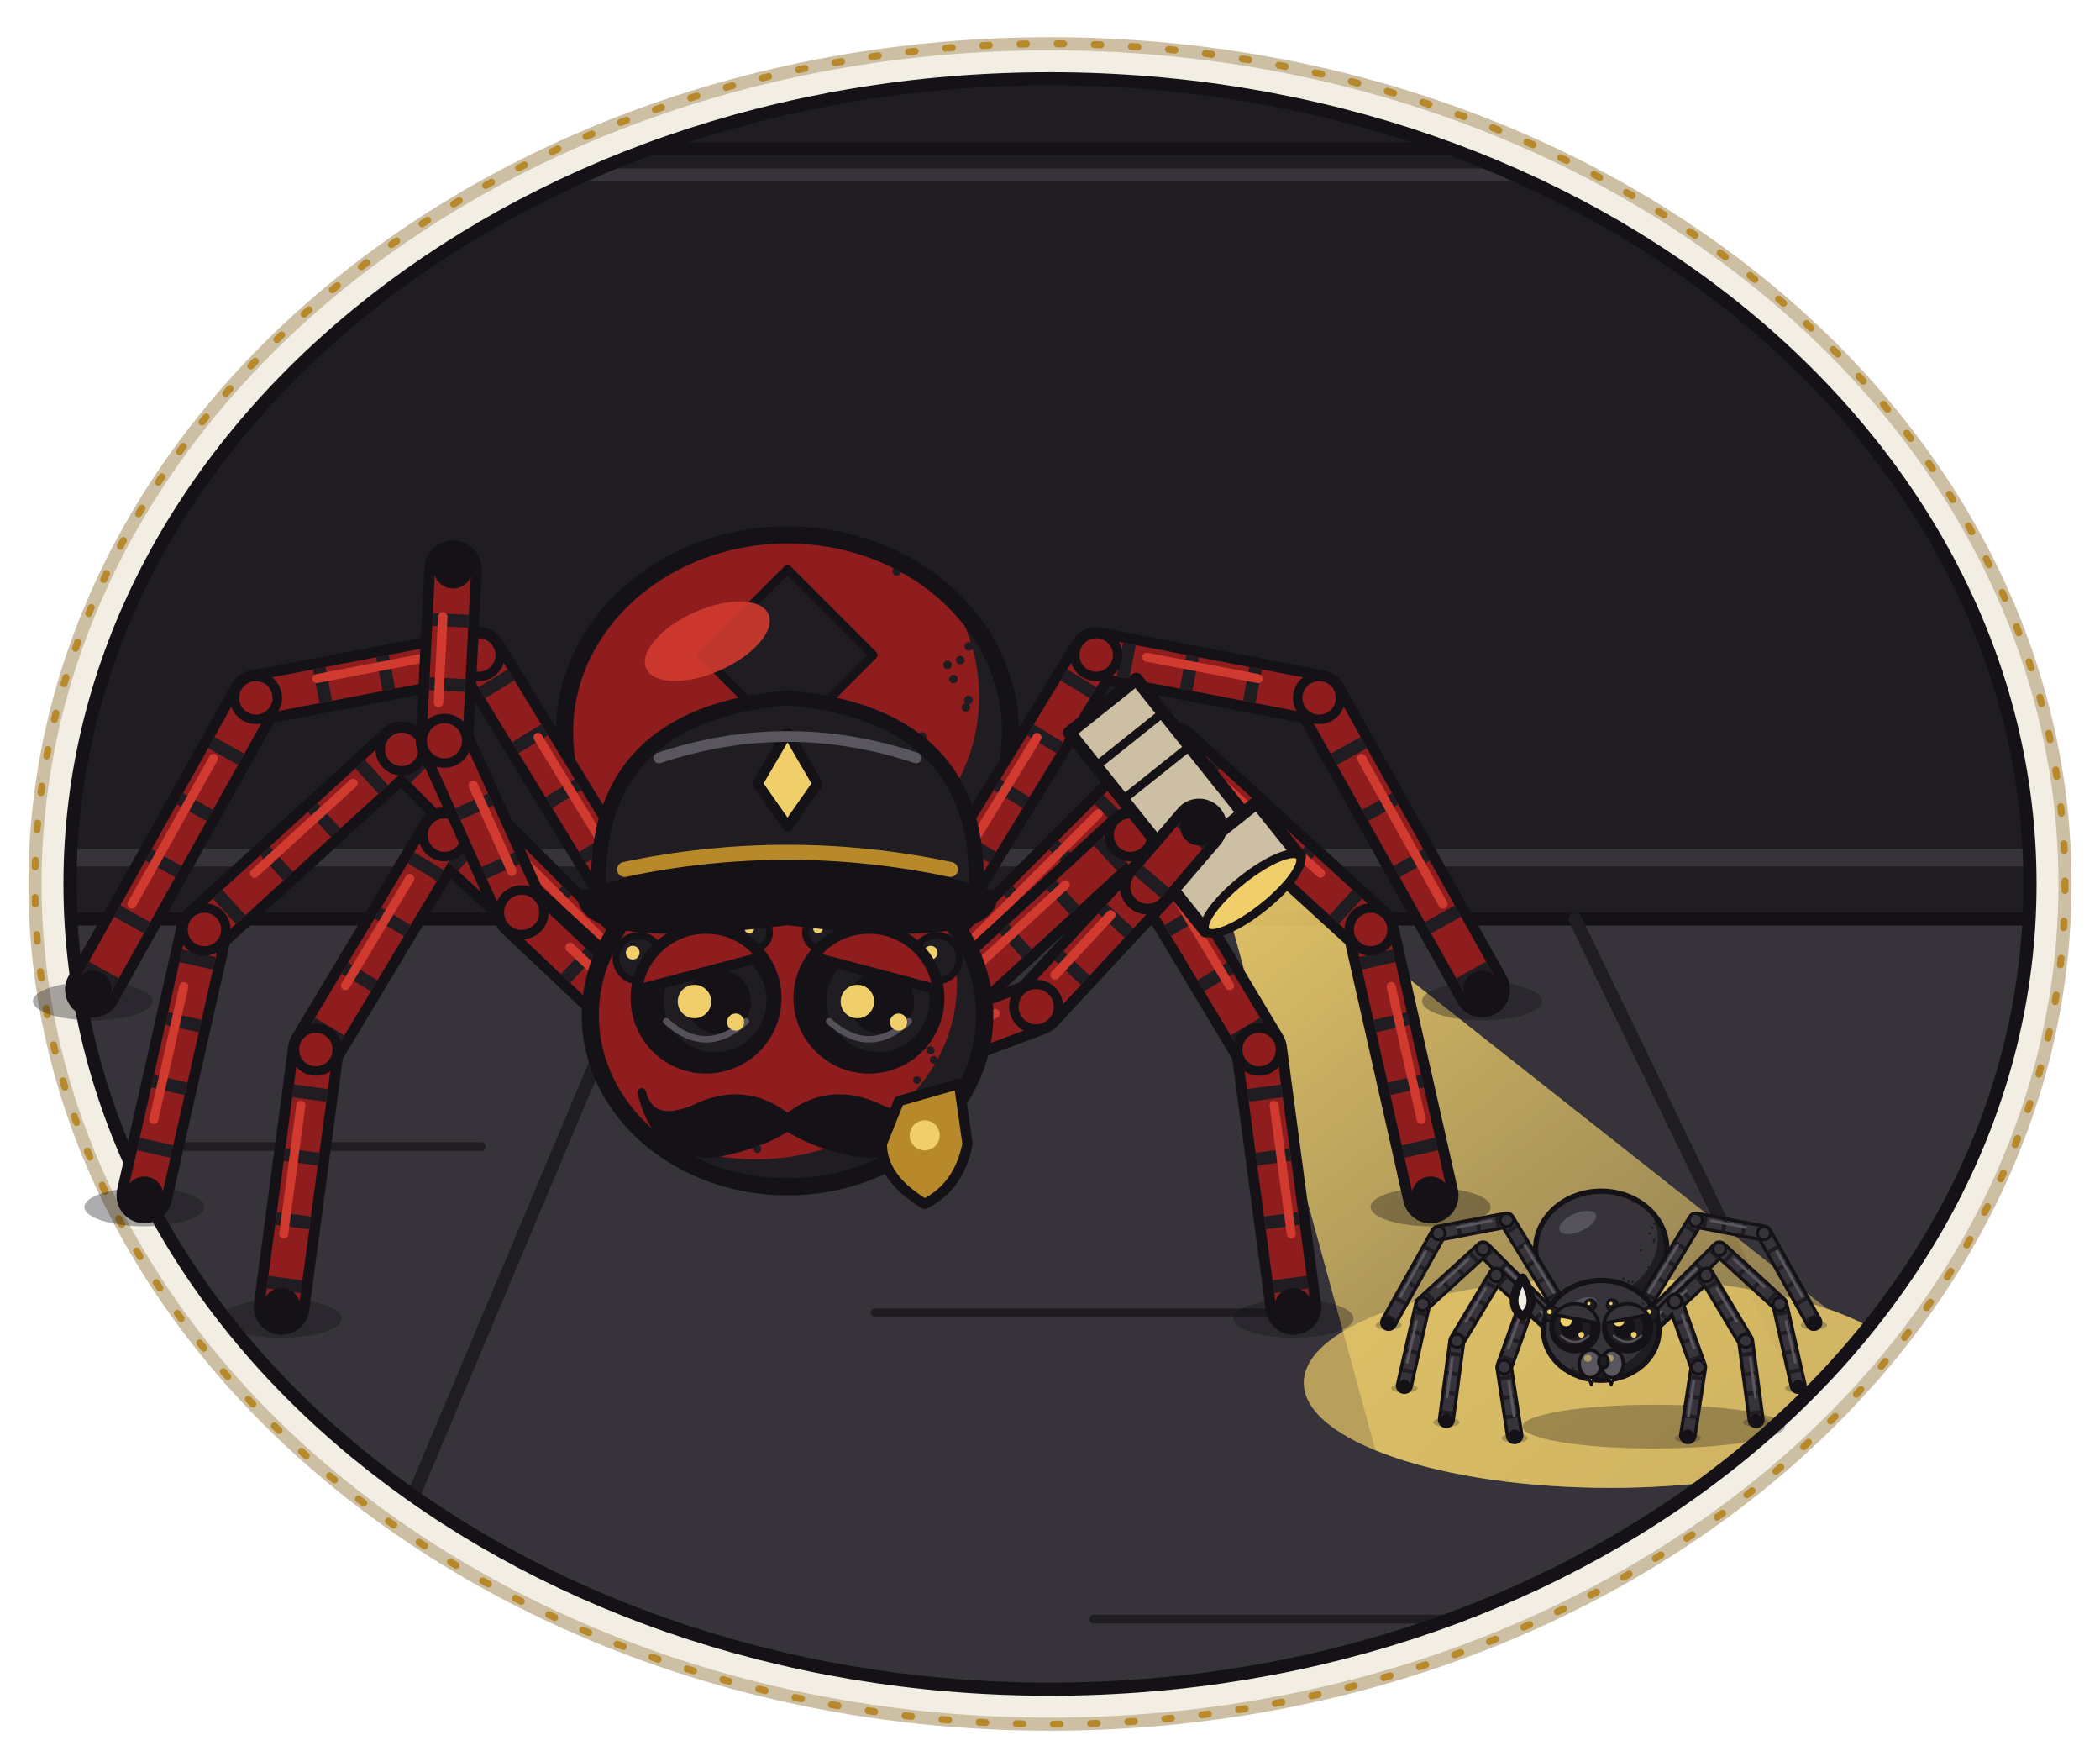
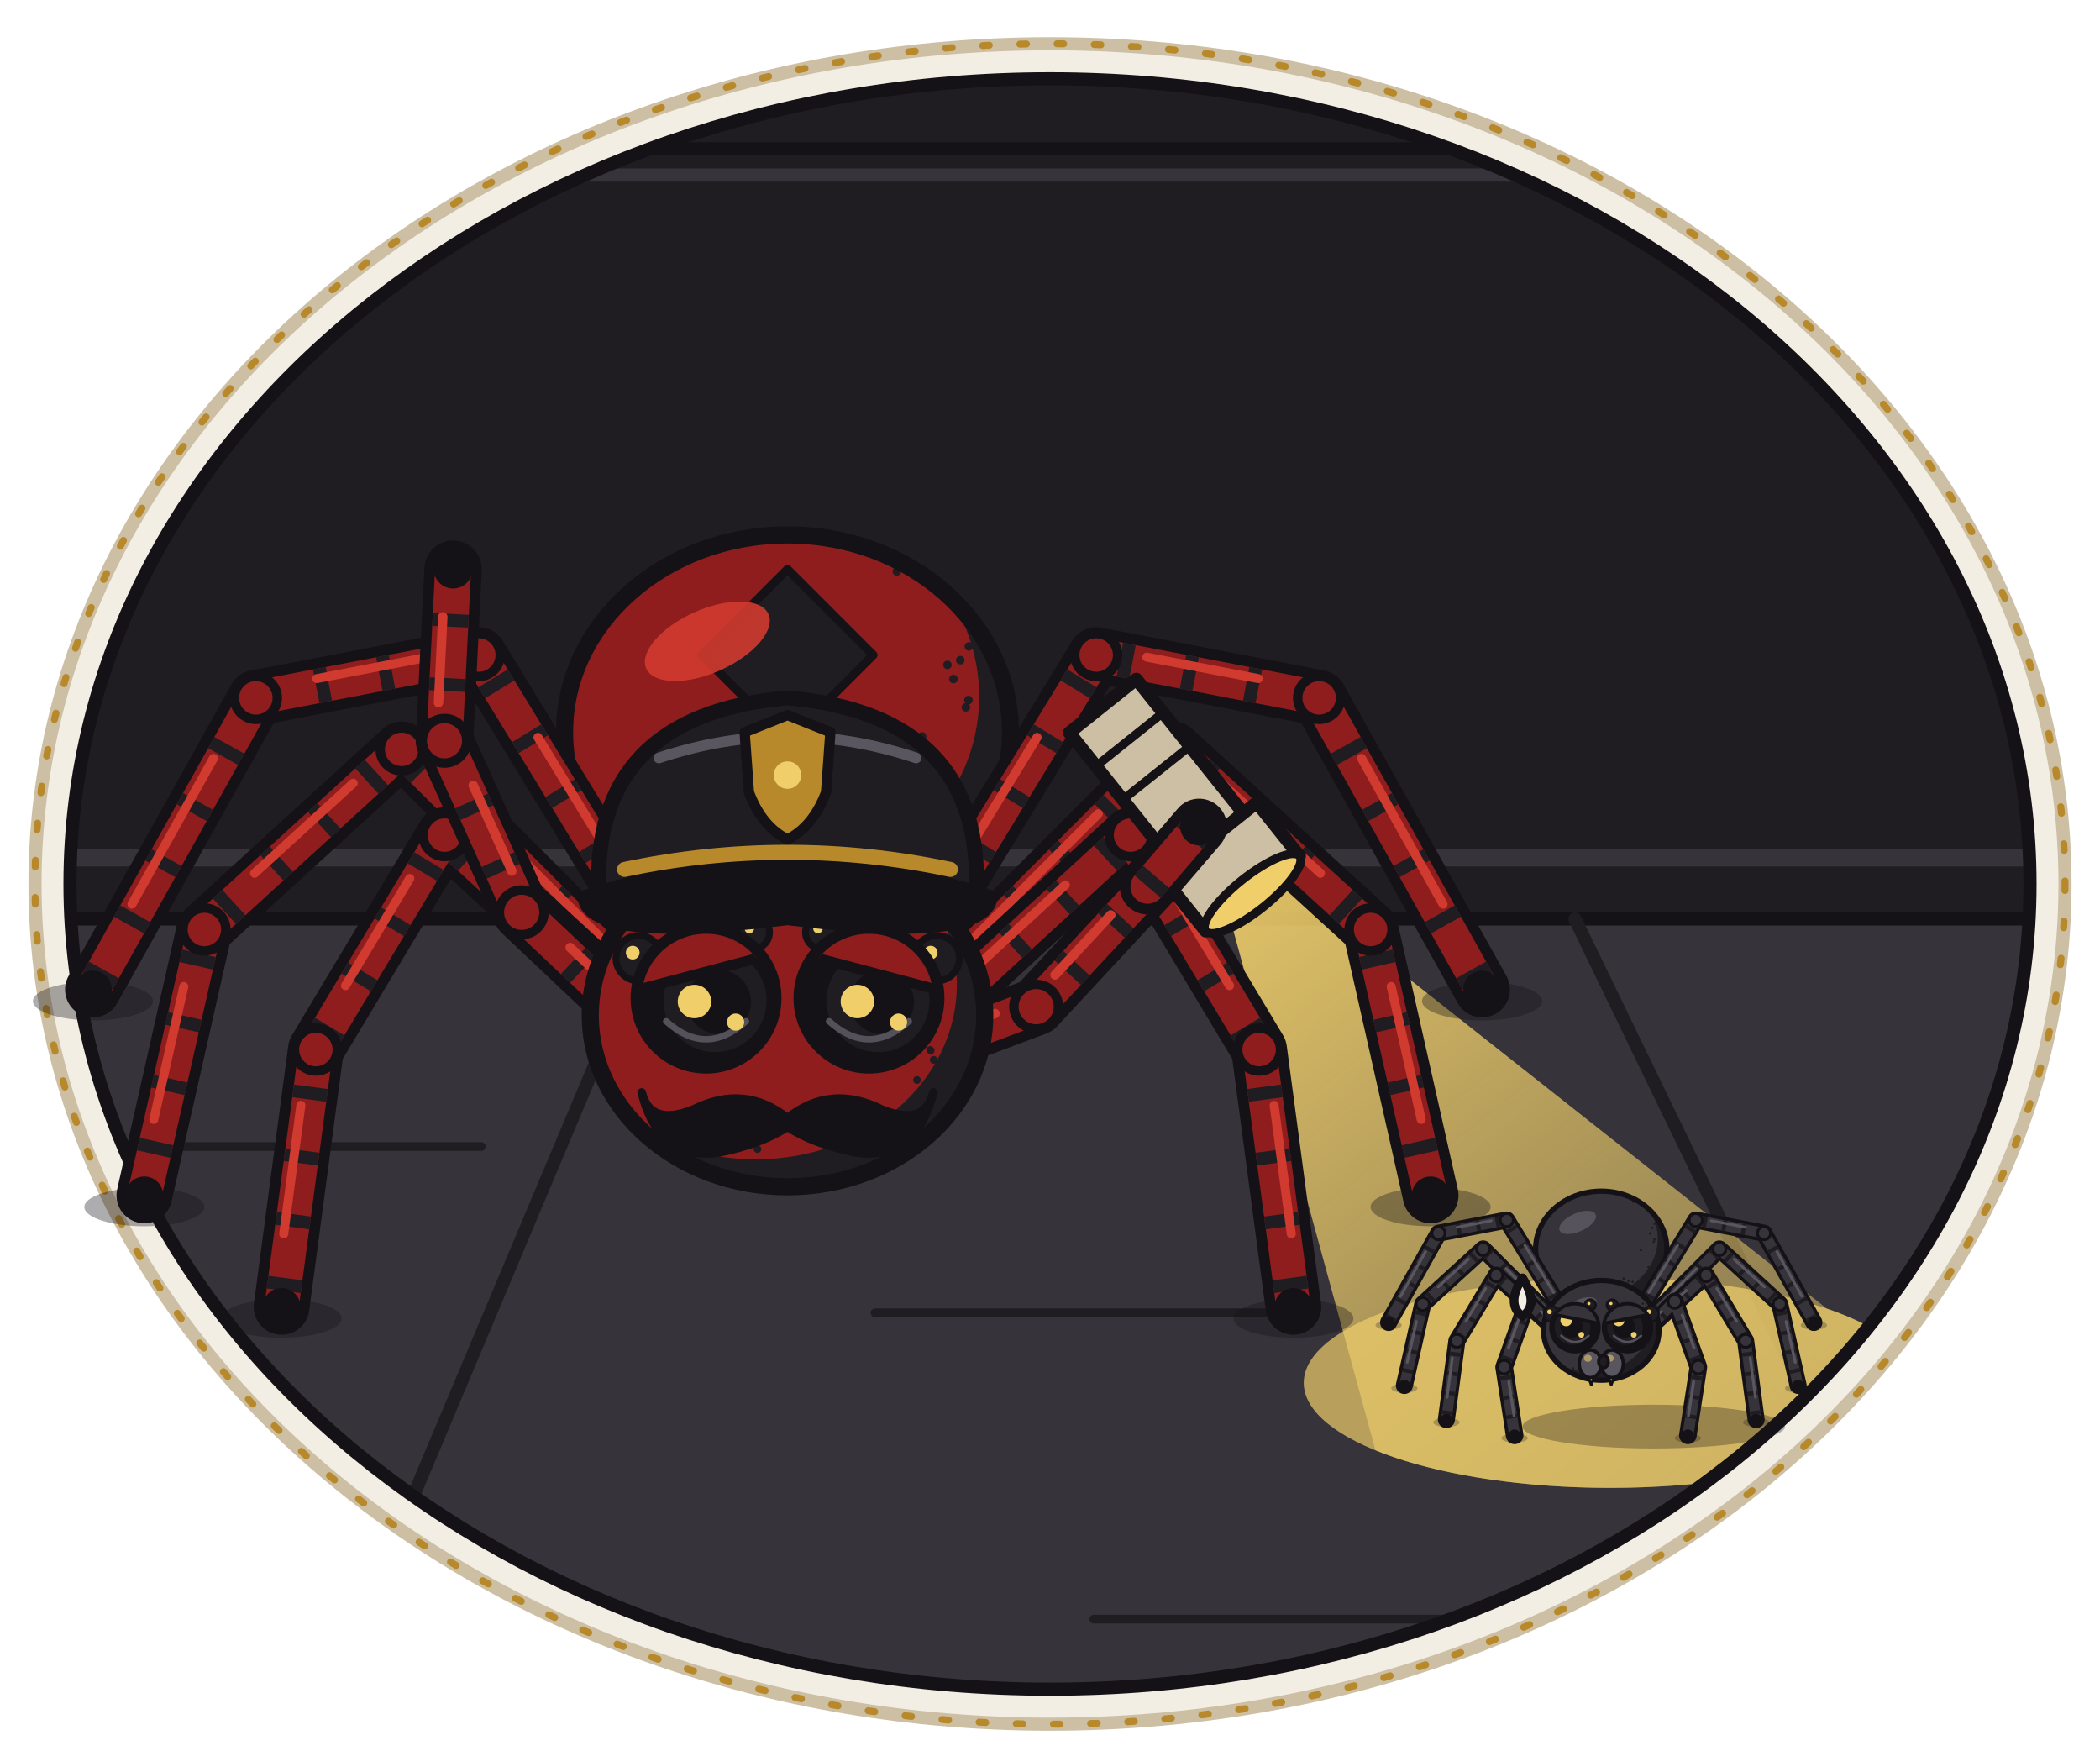
<svg xmlns="http://www.w3.org/2000/svg" viewBox="0 0 480 400" role="img" aria-labelledby="creature-guard-spider-title">
  <defs>
    <linearGradient id="cr-guard-beam1" gradientUnits="userSpaceOnUse" x1="286.3" y1="204.2" x2="423.6" y2="376.1">
      <stop offset="0" stop-color="#f0cf6b" stop-opacity="0.9" />
      <stop offset="1" stop-color="#f0cf6b" stop-opacity="0.3" />
    </linearGradient>
  </defs>
  <clipPath id="cr-guard-ov0">
    <ellipse cx="240" cy="202" rx="224" ry="184" fill="#000" />
  </clipPath>
  <ellipse cx="240" cy="202" rx="232" ry="192" fill="#f3eee4" stroke="#cdbfa4" stroke-width="3" />
  <ellipse cx="240" cy="202" rx="224" ry="184" fill="#e6dccb" stroke="#cdbfa4" stroke-width="2.5" />
  <g clip-path="url(#cr-guard-ov0)">
    <path d="M0 0 H480 V210 H0 Z" fill="#1f1d22" />
    <path d="M0 34 H480" fill="none" stroke="#141216" stroke-width="3" stroke-linecap="round" stroke-linejoin="round" />
    <path d="M0 40 H480" fill="none" stroke="#36343a" stroke-width="3" stroke-linecap="round" stroke-linejoin="round" />
    <path d="M0 196 H480" fill="none" stroke="#36343a" stroke-width="4" stroke-linecap="round" stroke-linejoin="round" />
    <path d="M0 210 H480 V400 H0 Z" fill="#36343a" />
    <path d="M0 210 L480 210" stroke="#141216" stroke-width="3" stroke-linecap="round" />
    <path d="M150 210 L70 400" stroke="#1f1d22" stroke-width="3" stroke-linecap="round" />
    <path d="M360 210 L452 400" stroke="#1f1d22" stroke-width="3" stroke-linecap="round" />
    <path d="M30 262 L110 262" stroke="#1f1d22" stroke-width="2" stroke-linecap="round" />
    <path d="M200 300 L300 300" stroke="#1f1d22" stroke-width="2" stroke-linecap="round" />
    <path d="M250 370 L360 370" stroke="#1f1d22" stroke-width="2" stroke-linecap="round" />
    <path d="M280.8 208.6 L291.8 199.8 L417.5 299 A70 24 0 1 1 314.4 331.4 Z" fill="url(#cr-guard-beam1)" />
    <ellipse cx="368" cy="316" rx="70" ry="24" fill="#f0cf6b" opacity="0.7" />
  </g>
  <ellipse cx="240" cy="202" rx="224" ry="184" fill="none" stroke="#141216" stroke-width="3" />
  <ellipse cx="240" cy="202" rx="232" ry="192" fill="none" stroke="#b8892a" stroke-width="1.6" stroke-dasharray="1.5 7" stroke-linecap="round" />
  <ellipse cx="378" cy="326" rx="30" ry="5" fill="#141216" opacity="0.3" />
  <g transform="translate(366 304) rotate(0) scale(0.3 0.3)">
    <ellipse cx="66" cy="82.1" rx="10" ry="3.5" fill="#141216" opacity="0.25" />
    <ellipse cx="118" cy="70.1" rx="10" ry="3.5" fill="#141216" opacity="0.25" />
    <ellipse cx="150" cy="44.1" rx="10" ry="3.5" fill="#141216" opacity="0.25" />
    <ellipse cx="162" cy="-3.9" rx="10" ry="3.5" fill="#141216" opacity="0.25" />
    <ellipse cx="-66" cy="82.1" rx="10" ry="3.5" fill="#141216" opacity="0.25" />
    <ellipse cx="-118" cy="70.1" rx="10" ry="3.5" fill="#141216" opacity="0.25" />
    <ellipse cx="-150" cy="44.1" rx="10" ry="3.5" fill="#141216" opacity="0.25" />
    <ellipse cx="-162" cy="-3.9" rx="10" ry="3.5" fill="#141216" opacity="0.25" />
    <g transform="rotate(0 0 -62)">
      <clipPath id="cr-guard-c2">
        <ellipse cx="0" cy="-62" rx="50" ry="44" fill="#000" />
      </clipPath>
      <ellipse cx="0" cy="-62" rx="50" ry="44" fill="#1f1d22" />
      <g clip-path="url(#cr-guard-c2)">
        <ellipse cx="-8" cy="-69.9" rx="51" ry="44.9" fill="#36343a" />
        <path d="M23.9 -36.9h0M36 -48.1h0M24.5 -97.9h0M5 -29.3h0M-25.9 -30.8h0M30.2 -61h0M40 -67.5h0M40.6 -69.2h0M37.2 -73.8h0M19.5 -35.4h0M-27.3 -31.3h0M-28.1 -30.4h0M-18.5 -33.8h0M17.1 -39.4h0M40.7 -81.2h0M20.8 -37.3h0M38.8 -78.1h0" stroke="#1f1d22" stroke-width="1.9" stroke-linecap="round" />
        <ellipse cx="-18" cy="-82.2" rx="15" ry="7" fill="#5a5660" transform="rotate(-24 -18 -82.2)" opacity="0.9" />
      </g>
      <ellipse cx="0" cy="-62" rx="50" ry="44" fill="none" stroke="#141216" stroke-width="4" />
    </g>
    <g>
      <path d="M28 -12 L72 -84 L124 -74 L162 -6" fill="none" stroke="#141216" stroke-width="13" stroke-linecap="round" stroke-linejoin="round" />
      <path d="M28 -12 L72 -84 L124 -74 L162 -6" fill="none" stroke="#36343a" stroke-width="8" stroke-linecap="round" stroke-linejoin="round" />
      <path d="M28 -12 L72 -84 L124 -74 L162 -6" fill="none" stroke="#1f1d22" stroke-width="8" stroke-dasharray="3 12" stroke-linejoin="round" />
      <path d="M36.2 -28.8 L58.2 -64.8M83.8 -83.5 L109.8 -78.5M133.9 -59.9 L152.9 -25.9" stroke="#5a5660" stroke-width="2.1" stroke-linecap="round" fill="none" />
      <circle cx="72" cy="-84" r="5" fill="#36343a" stroke="#141216" stroke-width="2.2" />
      <circle cx="124" cy="-74" r="5" fill="#36343a" stroke="#141216" stroke-width="2.2" />
      <circle cx="162" cy="-6" r="4.4" fill="#141216" />
    </g>
    <g>
      <path d="M-28 -12 L-72 -84 L-124 -74 L-162 -6" fill="none" stroke="#141216" stroke-width="13" stroke-linecap="round" stroke-linejoin="round" />
      <path d="M-28 -12 L-72 -84 L-124 -74 L-162 -6" fill="none" stroke="#36343a" stroke-width="8" stroke-linecap="round" stroke-linejoin="round" />
      <path d="M-28 -12 L-72 -84 L-124 -74 L-162 -6" fill="none" stroke="#1f1d22" stroke-width="8" stroke-dasharray="3 12" stroke-linejoin="round" />
      <path d="M-36.2 -28.8 L-58.2 -64.8M-83.8 -83.5 L-109.8 -78.5M-133.9 -59.9 L-152.9 -25.9" stroke="#5a5660" stroke-width="2.1" stroke-linecap="round" fill="none" />
      <circle cx="-72" cy="-84" r="5" fill="#36343a" stroke="#141216" stroke-width="2.2" />
      <circle cx="-124" cy="-74" r="5" fill="#36343a" stroke="#141216" stroke-width="2.2" />
      <circle cx="-162" cy="-6" r="4.4" fill="#141216" />
    </g>
    <g>
      <path d="M32 -4 L90 -62 L136 -20 L150 42" fill="none" stroke="#141216" stroke-width="13" stroke-linecap="round" stroke-linejoin="round" />
      <path d="M32 -4 L90 -62 L136 -20 L150 42" fill="none" stroke="#36343a" stroke-width="8" stroke-linecap="round" stroke-linejoin="round" />
      <path d="M32 -4 L90 -62 L136 -20 L150 42" fill="none" stroke="#1f1d22" stroke-width="8" stroke-dasharray="3 12" stroke-linejoin="round" />
      <path d="M43.5 -18 L72.5 -47M101.3 -54.1 L124.3 -33.1M140.8 -6.7 L147.8 24.3" stroke="#5a5660" stroke-width="2.1" stroke-linecap="round" fill="none" />
      <circle cx="90" cy="-62" r="5" fill="#36343a" stroke="#141216" stroke-width="2.2" />
      <circle cx="136" cy="-20" r="5" fill="#36343a" stroke="#141216" stroke-width="2.2" />
      <circle cx="150" cy="42" r="4.4" fill="#141216" />
    </g>
    <g>
      <path d="M-32 -4 L-90 -62 L-136 -20 L-150 42" fill="none" stroke="#141216" stroke-width="13" stroke-linecap="round" stroke-linejoin="round" />
      <path d="M-32 -4 L-90 -62 L-136 -20 L-150 42" fill="none" stroke="#36343a" stroke-width="8" stroke-linecap="round" stroke-linejoin="round" />
      <path d="M-32 -4 L-90 -62 L-136 -20 L-150 42" fill="none" stroke="#1f1d22" stroke-width="8" stroke-dasharray="3 12" stroke-linejoin="round" />
      <path d="M-43.5 -18 L-72.5 -47M-101.3 -54.1 L-124.3 -33.1M-140.8 -6.7 L-147.8 24.3" stroke="#5a5660" stroke-width="2.1" stroke-linecap="round" fill="none" />
      <circle cx="-90" cy="-62" r="5" fill="#36343a" stroke="#141216" stroke-width="2.2" />
      <circle cx="-136" cy="-20" r="5" fill="#36343a" stroke="#141216" stroke-width="2.2" />
      <circle cx="-150" cy="42" r="4.4" fill="#141216" />
    </g>
    <g>
      <path d="M30 4 L80 -42 L110 8 L118 68" fill="none" stroke="#141216" stroke-width="13" stroke-linecap="round" stroke-linejoin="round" />
      <path d="M30 4 L80 -42 L110 8 L118 68" fill="none" stroke="#36343a" stroke-width="8" stroke-linecap="round" stroke-linejoin="round" />
      <path d="M30 4 L80 -42 L110 8 L118 68" fill="none" stroke="#1f1d22" stroke-width="8" stroke-dasharray="3 12" stroke-linejoin="round" />
      <path d="M39.8 -7.4 L64.8 -30.4M88.1 -31.9 L103.1 -6.9M113.5 21 L117.5 51" stroke="#5a5660" stroke-width="2.1" stroke-linecap="round" fill="none" />
      <circle cx="80" cy="-42" r="5" fill="#36343a" stroke="#141216" stroke-width="2.2" />
      <circle cx="110" cy="8" r="5" fill="#36343a" stroke="#141216" stroke-width="2.2" />
      <circle cx="118" cy="68" r="4.4" fill="#141216" />
    </g>
    <g>
      <path d="M-30 4 L-80 -42 L-110 8 L-118 68" fill="none" stroke="#141216" stroke-width="13" stroke-linecap="round" stroke-linejoin="round" />
      <path d="M-30 4 L-80 -42 L-110 8 L-118 68" fill="none" stroke="#36343a" stroke-width="8" stroke-linecap="round" stroke-linejoin="round" />
      <path d="M-30 4 L-80 -42 L-110 8 L-118 68" fill="none" stroke="#1f1d22" stroke-width="8" stroke-dasharray="3 12" stroke-linejoin="round" />
      <path d="M-39.8 -7.4 L-64.8 -30.4M-88.1 -31.9 L-103.1 -6.9M-113.5 21 L-117.5 51" stroke="#5a5660" stroke-width="2.1" stroke-linecap="round" fill="none" />
      <circle cx="-80" cy="-42" r="5" fill="#36343a" stroke="#141216" stroke-width="2.2" />
      <circle cx="-110" cy="8" r="5" fill="#36343a" stroke="#141216" stroke-width="2.2" />
      <circle cx="-118" cy="68" r="4.4" fill="#141216" />
    </g>
    <g>
      <path d="M24 10 L56 -22 L74 28 L66 80" fill="none" stroke="#141216" stroke-width="13.4" stroke-linecap="round" stroke-linejoin="round" />
      <path d="M24 10 L56 -22 L74 28 L66 80" fill="none" stroke="#36343a" stroke-width="8.4" stroke-linecap="round" stroke-linejoin="round" />
      <path d="M24 10 L56 -22 L74 28 L66 80" fill="none" stroke="#1f1d22" stroke-width="8.4" stroke-dasharray="3 12" stroke-linejoin="round" />
      <path d="M29.7 1.7 L45.7 -14.3M61.7 -11.6 L70.7 13.4M70.4 39.2 L66.4 65.2" stroke="#5a5660" stroke-width="2.2" stroke-linecap="round" fill="none" />
      <circle cx="56" cy="-22" r="5.2" fill="#36343a" stroke="#141216" stroke-width="2.2" />
      <circle cx="74" cy="28" r="5.2" fill="#36343a" stroke="#141216" stroke-width="2.2" />
      <circle cx="66" cy="80" r="4.5" fill="#141216" />
    </g>
    <g>
      <path d="M-24 10 L-56 -22 L-74 28 L-66 80" fill="none" stroke="#141216" stroke-width="13.4" stroke-linecap="round" stroke-linejoin="round" />
      <path d="M-24 10 L-56 -22 L-74 28 L-66 80" fill="none" stroke="#36343a" stroke-width="8.4" stroke-linecap="round" stroke-linejoin="round" />
      <path d="M-24 10 L-56 -22 L-74 28 L-66 80" fill="none" stroke="#1f1d22" stroke-width="8.4" stroke-dasharray="3 12" stroke-linejoin="round" />
      <path d="M-29.7 1.7 L-45.7 -14.3M-61.7 -11.6 L-70.7 13.4M-70.4 39.2 L-66.4 65.2" stroke="#5a5660" stroke-width="2.2" stroke-linecap="round" fill="none" />
      <circle cx="-56" cy="-22" r="5.2" fill="#36343a" stroke="#141216" stroke-width="2.2" />
      <circle cx="-74" cy="28" r="5.2" fill="#36343a" stroke="#141216" stroke-width="2.2" />
      <circle cx="-66" cy="80" r="4.5" fill="#141216" />
    </g>
    <g transform="rotate(0 0 0)">
      <clipPath id="cr-guard-c3">
        <ellipse cx="0" cy="0" rx="44" ry="38" fill="#000" />
      </clipPath>
      <ellipse cx="0" cy="0" rx="44" ry="38" fill="#1f1d22" />
      <g clip-path="url(#cr-guard-c3)">
        <ellipse cx="-7" cy="-6.8" rx="44.9" ry="38.8" fill="#36343a" />
        <path d="M32 7.8h0M2.7 25.7h0M-21.4 29h0M-6.7 29.6h0M28.8 14.4h0M35.4 -15.9h0M8.3 23.8h0M32.3 3.1h0M32.7 9.9h0M31.8 7.7h0M31.7 -24.5h0M31.7 -20.3h0" stroke="#1f1d22" stroke-width="1.8" stroke-linecap="round" />
        <ellipse cx="-15.8" cy="-17.5" rx="13.2" ry="6.1" fill="#5a5660" transform="rotate(-24 -15.8 -17.5)" opacity="0.9" />
      </g>
      <ellipse cx="0" cy="0" rx="44" ry="38" fill="none" stroke="#141216" stroke-width="4" />
    </g>
    <path d="M-10.6 33.2 l3 8.5 l2.6 -7.6 Z" fill="#f3eee4" stroke="#141216" stroke-width="2" stroke-linecap="round" stroke-linejoin="round" />
    <path d="M10.6 33.2 l-3 8.5 l-2.5 -7.6 Z" fill="#f3eee4" stroke="#141216" stroke-width="2" stroke-linecap="round" stroke-linejoin="round" />
    <ellipse cx="-8.3" cy="25.5" rx="8.5" ry="10.5" fill="#5a5660" stroke="#141216" stroke-width="2.6" />
    <ellipse cx="8.3" cy="25.5" rx="8.5" ry="10.5" fill="#5a5660" stroke="#141216" stroke-width="2.6" />
    <ellipse cx="-10.2" cy="21.3" rx="3" ry="2.7" fill="#f0cf6b" opacity="0.55" />
    <ellipse cx="6.5" cy="21.3" rx="3" ry="2.7" fill="#f0cf6b" opacity="0.55" />
    <circle cx="-8.4" cy="-19.3" r="5" fill="#141216" />
    <circle cx="-8.4" cy="-19.3" r="3.4" fill="#1f1d22" />
    <circle cx="-9.4" cy="-20.4" r="1.2" fill="#f0cf6b" />
    <circle cx="8.4" cy="-19.3" r="5" fill="#141216" />
    <circle cx="8.4" cy="-19.3" r="3.4" fill="#1f1d22" />
    <circle cx="7.4" cy="-20.4" r="1.2" fill="#f0cf6b" />
    <circle cx="-37.8" cy="-12.5" r="6.7" fill="#141216" />
    <circle cx="-37.8" cy="-12.5" r="5.1" fill="#1f1d22" />
    <circle cx="-39.4" cy="-14.1" r="1.8" fill="#f0cf6b" />
    <circle cx="37.9" cy="-12.5" r="6.7" fill="#141216" />
    <circle cx="37.9" cy="-12.5" r="5.1" fill="#1f1d22" />
    <circle cx="36.3" cy="-14.1" r="1.8" fill="#f0cf6b" />
    <circle cx="-20" cy="-2" r="19.6" fill="#141216" />
    <clipPath id="cr-guard-e4">
      <circle cx="-20" cy="-2" r="17" fill="#000" />
    </clipPath>
    <g clip-path="url(#cr-guard-e4)">
      <circle cx="-20" cy="-2" r="17" fill="#141216" />
      <circle cx="-21.9" cy="-2.5" r="13.6" fill="#1f1d22" />
      <circle cx="-22.7" cy="-2.7" r="8.5" fill="#141216" />
      <path d="M-30.5 4.1 Q-20 13.6 -9.5 4.1" fill="none" stroke="#5a5660" stroke-width="1.7" stroke-linecap="round" stroke-linejoin="round" opacity="0.9" />
      <circle cx="-26.7" cy="-7.5" r="4.4" fill="#f0cf6b" />
      <circle cx="-15.2" cy="3.4" r="2.2" fill="#f0cf6b" />
      <path d="M-1.3 -22.4 L-1.3 -5.1 L-38.7 -12.5 L-38.7 -22.4 Z" fill="#36343a" />
      <path d="M-1.3 -5.1 L-38.7 -12.5" fill="none" stroke="#141216" stroke-width="2.72" stroke-linecap="round" stroke-linejoin="round" />
    </g>
    <circle cx="20" cy="-2" r="19.6" fill="#141216" />
    <clipPath id="cr-guard-e5">
      <circle cx="20" cy="-2" r="17" fill="#000" />
    </clipPath>
    <g clip-path="url(#cr-guard-e5)">
      <circle cx="20" cy="-2" r="17" fill="#141216" />
      <circle cx="18.1" cy="-2.5" r="13.6" fill="#1f1d22" />
      <circle cx="17.3" cy="-2.7" r="8.5" fill="#141216" />
      <path d="M9.5 4.1 Q20 13.6 30.5 4.1" fill="none" stroke="#5a5660" stroke-width="1.7" stroke-linecap="round" stroke-linejoin="round" opacity="0.9" />
      <circle cx="13.3" cy="-7.5" r="4.4" fill="#f0cf6b" />
      <circle cx="24.8" cy="3.4" r="2.2" fill="#f0cf6b" />
      <path d="M1.3 -22.4 L1.3 -5.1 L38.7 -12.5 L38.7 -22.4 Z" fill="#36343a" />
      <path d="M1.3 -5.1 L38.7 -12.5" fill="none" stroke="#141216" stroke-width="2.72" stroke-linecap="round" stroke-linejoin="round" />
    </g>
    <ellipse cx="1.7" cy="23.8" rx="3.7" ry="4.8" fill="#1f1d22" stroke="#141216" stroke-width="2.4" />
  </g>
  <path d="M348 292 q-3.85 6.05 0 8.8 q3.85 -2.75 0 -8.8 Z" fill="#f3eee4" stroke="#141216" stroke-width="2" stroke-linecap="round" stroke-linejoin="round" />
  <g transform="translate(180 232) rotate(0) scale(0.98 0.98)">
    <ellipse cx="118" cy="70.7" rx="14" ry="4.5" fill="#141216" opacity="0.35" />
    <ellipse cx="150" cy="44.7" rx="14" ry="4.5" fill="#141216" opacity="0.35" />
    <ellipse cx="162" cy="-3.3" rx="14" ry="4.5" fill="#141216" opacity="0.35" />
    <ellipse cx="-118" cy="70.7" rx="14" ry="4.5" fill="#141216" opacity="0.35" />
    <ellipse cx="-150" cy="44.7" rx="14" ry="4.5" fill="#141216" opacity="0.35" />
    <ellipse cx="-162" cy="-3.3" rx="14" ry="4.5" fill="#141216" opacity="0.35" />
    <g transform="rotate(0 0 -66)">
      <clipPath id="cr-guard-c6">
        <ellipse cx="0" cy="-66" rx="52" ry="46" fill="#000" />
      </clipPath>
      <ellipse cx="0" cy="-66" rx="52" ry="46" fill="#1f1d22" />
      <g clip-path="url(#cr-guard-c6)">
        <ellipse cx="-8.3" cy="-74.3" rx="53" ry="46.9" fill="#8f1d1d" />
        <path d="M24.8 -39.8h0M37.5 -51.5h0M25.5 -103.5h0M5.2 -31.8h0M-27 -33.4h0M31.4 -65h0M41.6 -71.8h0M42.2 -73.5h0M38.7 -78.4h0M20.3 -38.2h0M-28.3 -33.9h0M-29.3 -32.9h0M-19.3 -36.6h0M17.8 -42.4h0M42.3 -86h0M21.7 -40.1h0M40.3 -82.8h0M-40.8 -43h0M37.3 -81.7h0M-27.9 -33.8h0" stroke="#1f1d22" stroke-width="2" stroke-linecap="round" />
        <path d="M-20 -84 L0 -104 L20 -84 L0 -64 Z" fill="#1f1d22" stroke="#141216" stroke-width="2" stroke-linecap="round" stroke-linejoin="round" />
        <path d="M-36 -52 Q0 -36 36 -52" fill="none" stroke="#d13a2f" stroke-width="4" stroke-linecap="round" stroke-linejoin="round" />
        <ellipse cx="-18.7" cy="-87.2" rx="15.6" ry="7.4" fill="#d13a2f" transform="rotate(-24 -18.7 -87.2)" opacity="0.9" />
      </g>
      <ellipse cx="0" cy="-66" rx="52" ry="46" fill="none" stroke="#141216" stroke-width="4" />
    </g>
    <g>
      <path d="M28 -12 L72 -84 L124 -74 L162 -6" fill="none" stroke="#141216" stroke-width="13" stroke-linecap="round" stroke-linejoin="round" />
      <path d="M28 -12 L72 -84 L124 -74 L162 -6" fill="none" stroke="#8f1d1d" stroke-width="8" stroke-linecap="round" stroke-linejoin="round" />
      <path d="M28 -12 L72 -84 L124 -74 L162 -6" fill="none" stroke="#1f1d22" stroke-width="8" stroke-dasharray="3 12" stroke-linejoin="round" />
      <path d="M36.2 -28.8 L58.2 -64.8M83.8 -83.5 L109.8 -78.5M133.9 -59.9 L152.9 -25.9" stroke="#d13a2f" stroke-width="2.1" stroke-linecap="round" fill="none" />
      <circle cx="72" cy="-84" r="5" fill="#8f1d1d" stroke="#141216" stroke-width="2.2" />
      <circle cx="124" cy="-74" r="5" fill="#8f1d1d" stroke="#141216" stroke-width="2.2" />
      <circle cx="162" cy="-6" r="4.4" fill="#141216" />
    </g>
    <g>
      <path d="M-28 -12 L-72 -84 L-124 -74 L-162 -6" fill="none" stroke="#141216" stroke-width="13" stroke-linecap="round" stroke-linejoin="round" />
      <path d="M-28 -12 L-72 -84 L-124 -74 L-162 -6" fill="none" stroke="#8f1d1d" stroke-width="8" stroke-linecap="round" stroke-linejoin="round" />
      <path d="M-28 -12 L-72 -84 L-124 -74 L-162 -6" fill="none" stroke="#1f1d22" stroke-width="8" stroke-dasharray="3 12" stroke-linejoin="round" />
      <path d="M-36.2 -28.8 L-58.2 -64.8M-83.8 -83.5 L-109.8 -78.5M-133.9 -59.9 L-152.9 -25.9" stroke="#d13a2f" stroke-width="2.1" stroke-linecap="round" fill="none" />
      <circle cx="-72" cy="-84" r="5" fill="#8f1d1d" stroke="#141216" stroke-width="2.2" />
      <circle cx="-124" cy="-74" r="5" fill="#8f1d1d" stroke="#141216" stroke-width="2.2" />
      <circle cx="-162" cy="-6" r="4.4" fill="#141216" />
    </g>
    <g>
      <path d="M32 -4 L90 -62 L136 -20 L150 42" fill="none" stroke="#141216" stroke-width="13" stroke-linecap="round" stroke-linejoin="round" />
      <path d="M32 -4 L90 -62 L136 -20 L150 42" fill="none" stroke="#8f1d1d" stroke-width="8" stroke-linecap="round" stroke-linejoin="round" />
      <path d="M32 -4 L90 -62 L136 -20 L150 42" fill="none" stroke="#1f1d22" stroke-width="8" stroke-dasharray="3 12" stroke-linejoin="round" />
      <path d="M43.5 -18 L72.5 -47M101.3 -54.1 L124.3 -33.1M140.8 -6.7 L147.8 24.3" stroke="#d13a2f" stroke-width="2.1" stroke-linecap="round" fill="none" />
      <circle cx="90" cy="-62" r="5" fill="#8f1d1d" stroke="#141216" stroke-width="2.2" />
      <circle cx="136" cy="-20" r="5" fill="#8f1d1d" stroke="#141216" stroke-width="2.2" />
      <circle cx="150" cy="42" r="4.4" fill="#141216" />
    </g>
    <g>
      <path d="M-32 -4 L-90 -62 L-136 -20 L-150 42" fill="none" stroke="#141216" stroke-width="13" stroke-linecap="round" stroke-linejoin="round" />
      <path d="M-32 -4 L-90 -62 L-136 -20 L-150 42" fill="none" stroke="#8f1d1d" stroke-width="8" stroke-linecap="round" stroke-linejoin="round" />
      <path d="M-32 -4 L-90 -62 L-136 -20 L-150 42" fill="none" stroke="#1f1d22" stroke-width="8" stroke-dasharray="3 12" stroke-linejoin="round" />
      <path d="M-43.5 -18 L-72.5 -47M-101.3 -54.1 L-124.3 -33.1M-140.8 -6.7 L-147.8 24.3" stroke="#d13a2f" stroke-width="2.1" stroke-linecap="round" fill="none" />
      <circle cx="-90" cy="-62" r="5" fill="#8f1d1d" stroke="#141216" stroke-width="2.2" />
      <circle cx="-136" cy="-20" r="5" fill="#8f1d1d" stroke="#141216" stroke-width="2.2" />
      <circle cx="-150" cy="42" r="4.4" fill="#141216" />
    </g>
    <g>
      <path d="M30 4 L80 -42 L110 8 L118 68" fill="none" stroke="#141216" stroke-width="13" stroke-linecap="round" stroke-linejoin="round" />
      <path d="M30 4 L80 -42 L110 8 L118 68" fill="none" stroke="#8f1d1d" stroke-width="8" stroke-linecap="round" stroke-linejoin="round" />
      <path d="M30 4 L80 -42 L110 8 L118 68" fill="none" stroke="#1f1d22" stroke-width="8" stroke-dasharray="3 12" stroke-linejoin="round" />
      <path d="M39.8 -7.4 L64.8 -30.4M88.1 -31.9 L103.1 -6.9M113.5 21 L117.5 51" stroke="#d13a2f" stroke-width="2.1" stroke-linecap="round" fill="none" />
      <circle cx="80" cy="-42" r="5" fill="#8f1d1d" stroke="#141216" stroke-width="2.2" />
      <circle cx="110" cy="8" r="5" fill="#8f1d1d" stroke="#141216" stroke-width="2.2" />
      <circle cx="118" cy="68" r="4.4" fill="#141216" />
    </g>
    <g>
      <path d="M-30 4 L-80 -42 L-110 8 L-118 68" fill="none" stroke="#141216" stroke-width="13" stroke-linecap="round" stroke-linejoin="round" />
      <path d="M-30 4 L-80 -42 L-110 8 L-118 68" fill="none" stroke="#8f1d1d" stroke-width="8" stroke-linecap="round" stroke-linejoin="round" />
      <path d="M-30 4 L-80 -42 L-110 8 L-118 68" fill="none" stroke="#1f1d22" stroke-width="8" stroke-dasharray="3 12" stroke-linejoin="round" />
      <path d="M-39.8 -7.4 L-64.8 -30.4M-88.1 -31.9 L-103.1 -6.9M-113.5 21 L-117.5 51" stroke="#d13a2f" stroke-width="2.1" stroke-linecap="round" fill="none" />
      <circle cx="-80" cy="-42" r="5" fill="#8f1d1d" stroke="#141216" stroke-width="2.2" />
      <circle cx="-110" cy="8" r="5" fill="#8f1d1d" stroke="#141216" stroke-width="2.2" />
      <circle cx="-118" cy="68" r="4.4" fill="#141216" />
    </g>
    <g>
      <path d="M26 10 L58 -2 L84 -30 L96 -44" fill="none" stroke="#141216" stroke-width="13.4" stroke-linecap="round" stroke-linejoin="round" />
      <path d="M26 10 L58 -2 L84 -30 L96 -44" fill="none" stroke="#8f1d1d" stroke-width="8.4" stroke-linecap="round" stroke-linejoin="round" />
      <path d="M26 10 L58 -2 L84 -30 L96 -44" fill="none" stroke="#1f1d22" stroke-width="8.4" stroke-dasharray="3 12" stroke-linejoin="round" />
      <path d="M32.4 5.6 L48.4 -0.4M62.4 -9.4 L75.4 -23.4" stroke="#d13a2f" stroke-width="2.2" stroke-linecap="round" fill="none" />
      <circle cx="58" cy="-2" r="5.2" fill="#8f1d1d" stroke="#141216" stroke-width="2.2" />
      <circle cx="84" cy="-30" r="5.2" fill="#8f1d1d" stroke="#141216" stroke-width="2.2" />
      <circle cx="96" cy="-44" r="4.5" fill="#141216" />
    </g>
    <g>
      <path d="M-26 10 L-62 -24 L-80 -64 L-78 -104" fill="none" stroke="#141216" stroke-width="13.4" stroke-linecap="round" stroke-linejoin="round" />
      <path d="M-26 10 L-62 -24 L-80 -64 L-78 -104" fill="none" stroke="#8f1d1d" stroke-width="8.4" stroke-linecap="round" stroke-linejoin="round" />
      <path d="M-26 10 L-62 -24 L-80 -64 L-78 -104" fill="none" stroke="#1f1d22" stroke-width="8.4" stroke-dasharray="3 12" stroke-linejoin="round" />
      <path d="M-32.7 1.2 L-50.7 -15.8M-64.3 -33.6 L-73.3 -53.6M-81.4 -72.9 L-80.4 -92.9" stroke="#d13a2f" stroke-width="2.2" stroke-linecap="round" fill="none" />
      <circle cx="-62" cy="-24" r="5.2" fill="#8f1d1d" stroke="#141216" stroke-width="2.2" />
      <circle cx="-80" cy="-64" r="5.2" fill="#8f1d1d" stroke="#141216" stroke-width="2.2" />
      <circle cx="-78" cy="-104" r="4.5" fill="#141216" />
    </g>
    <g transform="rotate(0 0 0)">
      <clipPath id="cr-guard-c7">
        <ellipse cx="0" cy="0" rx="46" ry="40" fill="#000" />
      </clipPath>
      <ellipse cx="0" cy="0" rx="46" ry="40" fill="#1f1d22" />
      <g clip-path="url(#cr-guard-c7)">
        <ellipse cx="-7.4" cy="-7.2" rx="46.9" ry="40.8" fill="#8f1d1d" />
        <path d="M33.4 8.2h0M2.8 27.1h0M-22.4 30.5h0M-7 31.2h0M30.2 15.1h0M37 -16.7h0M8.7 25.1h0M33.7 3.3h0M34.1 10.4h0M33.3 8.1h0M33.2 -25.8h0M33.2 -21.4h0M-27.3 27.2h0" stroke="#1f1d22" stroke-width="1.8" stroke-linecap="round" />
        <ellipse cx="-16.6" cy="-18.4" rx="13.8" ry="6.4" fill="#d13a2f" transform="rotate(-24 -16.6 -18.4)" opacity="0.9" />
      </g>
      <ellipse cx="0" cy="0" rx="46" ry="40" fill="none" stroke="#141216" stroke-width="4" />
    </g>
    <circle cx="-8" cy="-19.3" r="4.6" fill="#141216" />
    <circle cx="-8" cy="-19.3" r="3" fill="#1f1d22" />
    <circle cx="-8.9" cy="-20.2" r="1.1" fill="#f0cf6b" />
    <circle cx="8" cy="-19.3" r="4.6" fill="#141216" />
    <circle cx="8" cy="-19.3" r="3" fill="#1f1d22" />
    <circle cx="7.1" cy="-20.2" r="1.1" fill="#f0cf6b" />
    <circle cx="-34.7" cy="-13.3" r="6.1" fill="#141216" />
    <circle cx="-34.7" cy="-13.3" r="4.5" fill="#1f1d22" />
    <circle cx="-36.1" cy="-14.6" r="1.6" fill="#f0cf6b" />
    <circle cx="34.8" cy="-13.3" r="6.1" fill="#141216" />
    <circle cx="34.8" cy="-13.3" r="4.5" fill="#1f1d22" />
    <circle cx="33.4" cy="-14.6" r="1.6" fill="#f0cf6b" />
    <circle cx="-19" cy="-4" r="17.6" fill="#141216" />
    <clipPath id="cr-guard-e8">
      <circle cx="-19" cy="-4" r="15" fill="#000" />
    </clipPath>
    <g clip-path="url(#cr-guard-e8)">
      <circle cx="-19" cy="-4" r="15" fill="#141216" />
      <circle cx="-16.9" cy="-3.4" r="12" fill="#1f1d22" />
      <circle cx="-16" cy="-3.1" r="7.5" fill="#141216" />
      <path d="M-28.3 1.4 Q-19 9.8 -9.7 1.4" fill="none" stroke="#5a5660" stroke-width="1.5" stroke-linecap="round" stroke-linejoin="round" opacity="0.9" />
      <circle cx="-21.7" cy="-3.2" r="3.9" fill="#f0cf6b" />
      <circle cx="-12.1" cy="1.6" r="2" fill="#f0cf6b" />
      <path d="M-2.5 -22 L-2.5 -14.5 L-35.5 -5.8 L-35.5 -22 Z" fill="#8f1d1d" />
      <path d="M-2.5 -14.5 L-35.5 -5.8" fill="none" stroke="#141216" stroke-width="2.4" stroke-linecap="round" stroke-linejoin="round" />
    </g>
    <circle cx="19" cy="-4" r="17.6" fill="#141216" />
    <clipPath id="cr-guard-e9">
      <circle cx="19" cy="-4" r="15" fill="#000" />
    </clipPath>
    <g clip-path="url(#cr-guard-e9)">
      <circle cx="19" cy="-4" r="15" fill="#141216" />
      <circle cx="21.1" cy="-3.4" r="12" fill="#1f1d22" />
      <circle cx="22" cy="-3.1" r="7.5" fill="#141216" />
      <path d="M9.7 1.4 Q19 9.8 28.3 1.4" fill="none" stroke="#5a5660" stroke-width="1.5" stroke-linecap="round" stroke-linejoin="round" opacity="0.9" />
      <circle cx="16.3" cy="-3.2" r="3.9" fill="#f0cf6b" />
      <circle cx="25.9" cy="1.6" r="2" fill="#f0cf6b" />
      <path d="M2.5 -22 L2.5 -14.5 L35.5 -5.8 L35.5 -22 Z" fill="#8f1d1d" />
      <path d="M2.5 -14.5 L35.5 -5.8" fill="none" stroke="#141216" stroke-width="2.4" stroke-linecap="round" stroke-linejoin="round" />
    </g>
    <path d="M0 24 Q-10 16 -22 22 Q-32 26 -34 18 Q-30 34 -16 32 Q-6 30 0 26 Q6 30 16 32 Q30 34 34 18 Q32 26 22 22 Q10 16 0 24 Z" fill="#141216" stroke="#141216" stroke-width="2" stroke-linecap="round" stroke-linejoin="round" />
-     <path d="M26 20 L40 16 L42 30 Q40 40 32 44 Q22 38 22 30 Z" fill="#b8892a" stroke="#141216" stroke-width="2.4" stroke-linecap="round" stroke-linejoin="round" />
-     <circle cx="32" cy="28" r="3.5" fill="#f0cf6b" />
    <path d="M-44 -28 Q-46 -70 0 -74 Q46 -70 44 -28 Z" fill="#1f1d22" stroke="#141216" stroke-width="3.5" stroke-linecap="round" stroke-linejoin="round" />
    <path d="M-48 -28 Q0 -44 48 -28 Q48 -16 0 -22 Q-48 -16 -48 -28 Z" fill="#141216" stroke="#141216" stroke-width="2" stroke-linecap="round" stroke-linejoin="round" />
    <path d="M-38 -34 Q0 -42 38 -34" fill="none" stroke="#b8892a" stroke-width="3.5" stroke-linecap="round" stroke-linejoin="round" />
-     <path d="M0 -66 l7 12 l-7 10 l-7 -10 Z" fill="#f0cf6b" stroke="#141216" stroke-width="2.4" stroke-linecap="round" stroke-linejoin="round" />
    <path d="M-30 -60 Q0 -70 30 -60" fill="none" stroke="#5a5660" stroke-width="2.5" stroke-linecap="round" stroke-linejoin="round" />
+     <path d="M-10 -66 L0 -70 L10 -66 L9 -52 Q6 -44 0 -41 Q-6 -44 -9 -52 Z" fill="#b8892a" stroke="#141216" stroke-width="2.4" stroke-linecap="round" stroke-linejoin="round" />
+     <circle cx="0" cy="-56" r="3.2" fill="#f0cf6b" />
    <g transform="rotate(51.4 96 -44)">
      <path d="M60 -54 H100 V-34 H60 Z" fill="#cdbfa4" stroke="#141216" stroke-width="3" stroke-linecap="round" stroke-linejoin="round" />
      <path d="M100 -58 H116 V-30 H100 Z" fill="#cdbfa4" stroke="#141216" stroke-width="3" stroke-linecap="round" stroke-linejoin="round" />
      <ellipse cx="116" cy="-44" rx="4" ry="14" fill="#f0cf6b" stroke="#141216" stroke-width="2" />
      <path d="M70 -54 V-34 M80 -54 V-34" fill="none" stroke="#141216" stroke-width="2" stroke-linecap="round" stroke-linejoin="round" />
    </g>
    <g>
      <path d="M84 -30 L96 -44" fill="none" stroke="#141216" stroke-width="13" stroke-linecap="round" stroke-linejoin="round" />
      <path d="M84 -30 L96 -44" fill="none" stroke="#8f1d1d" stroke-width="8" stroke-linecap="round" stroke-linejoin="round" />
      <path d="M84 -30 L96 -44" fill="none" stroke="#1f1d22" stroke-width="8" stroke-dasharray="3 12" stroke-linejoin="round" />
      <circle cx="96" cy="-44" r="4.4" fill="#141216" />
    </g>
  </g>
</svg>
